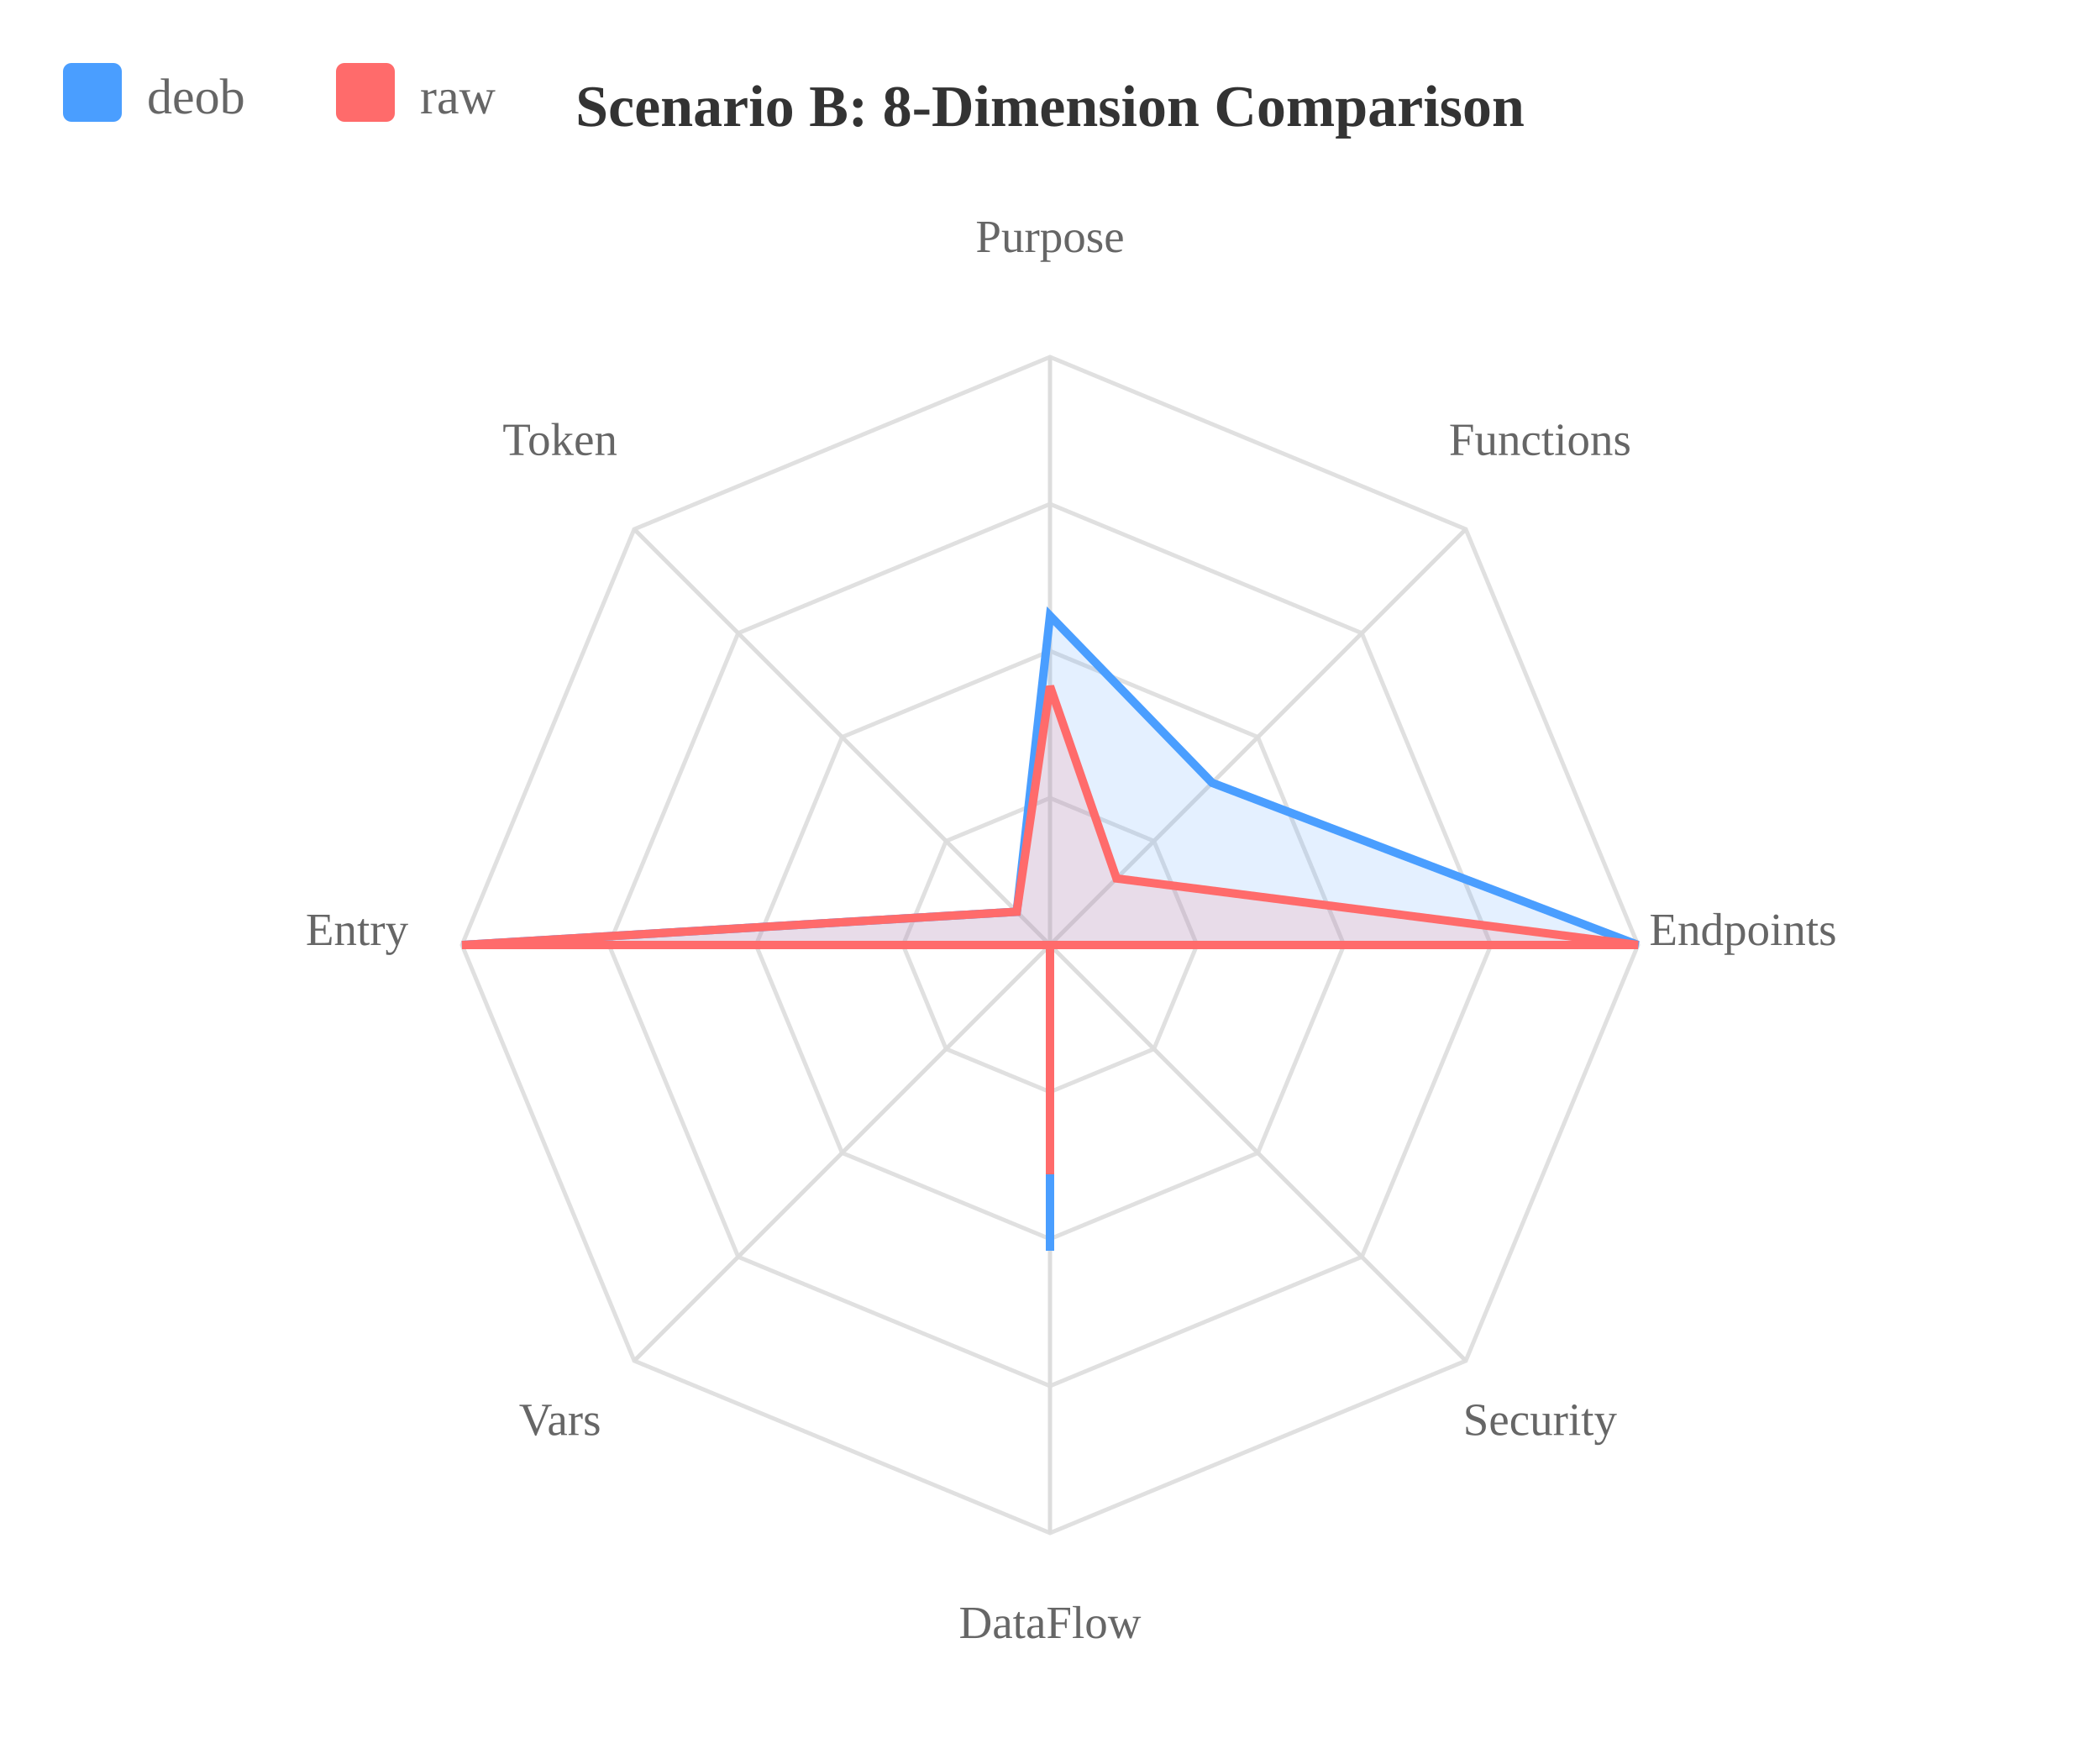
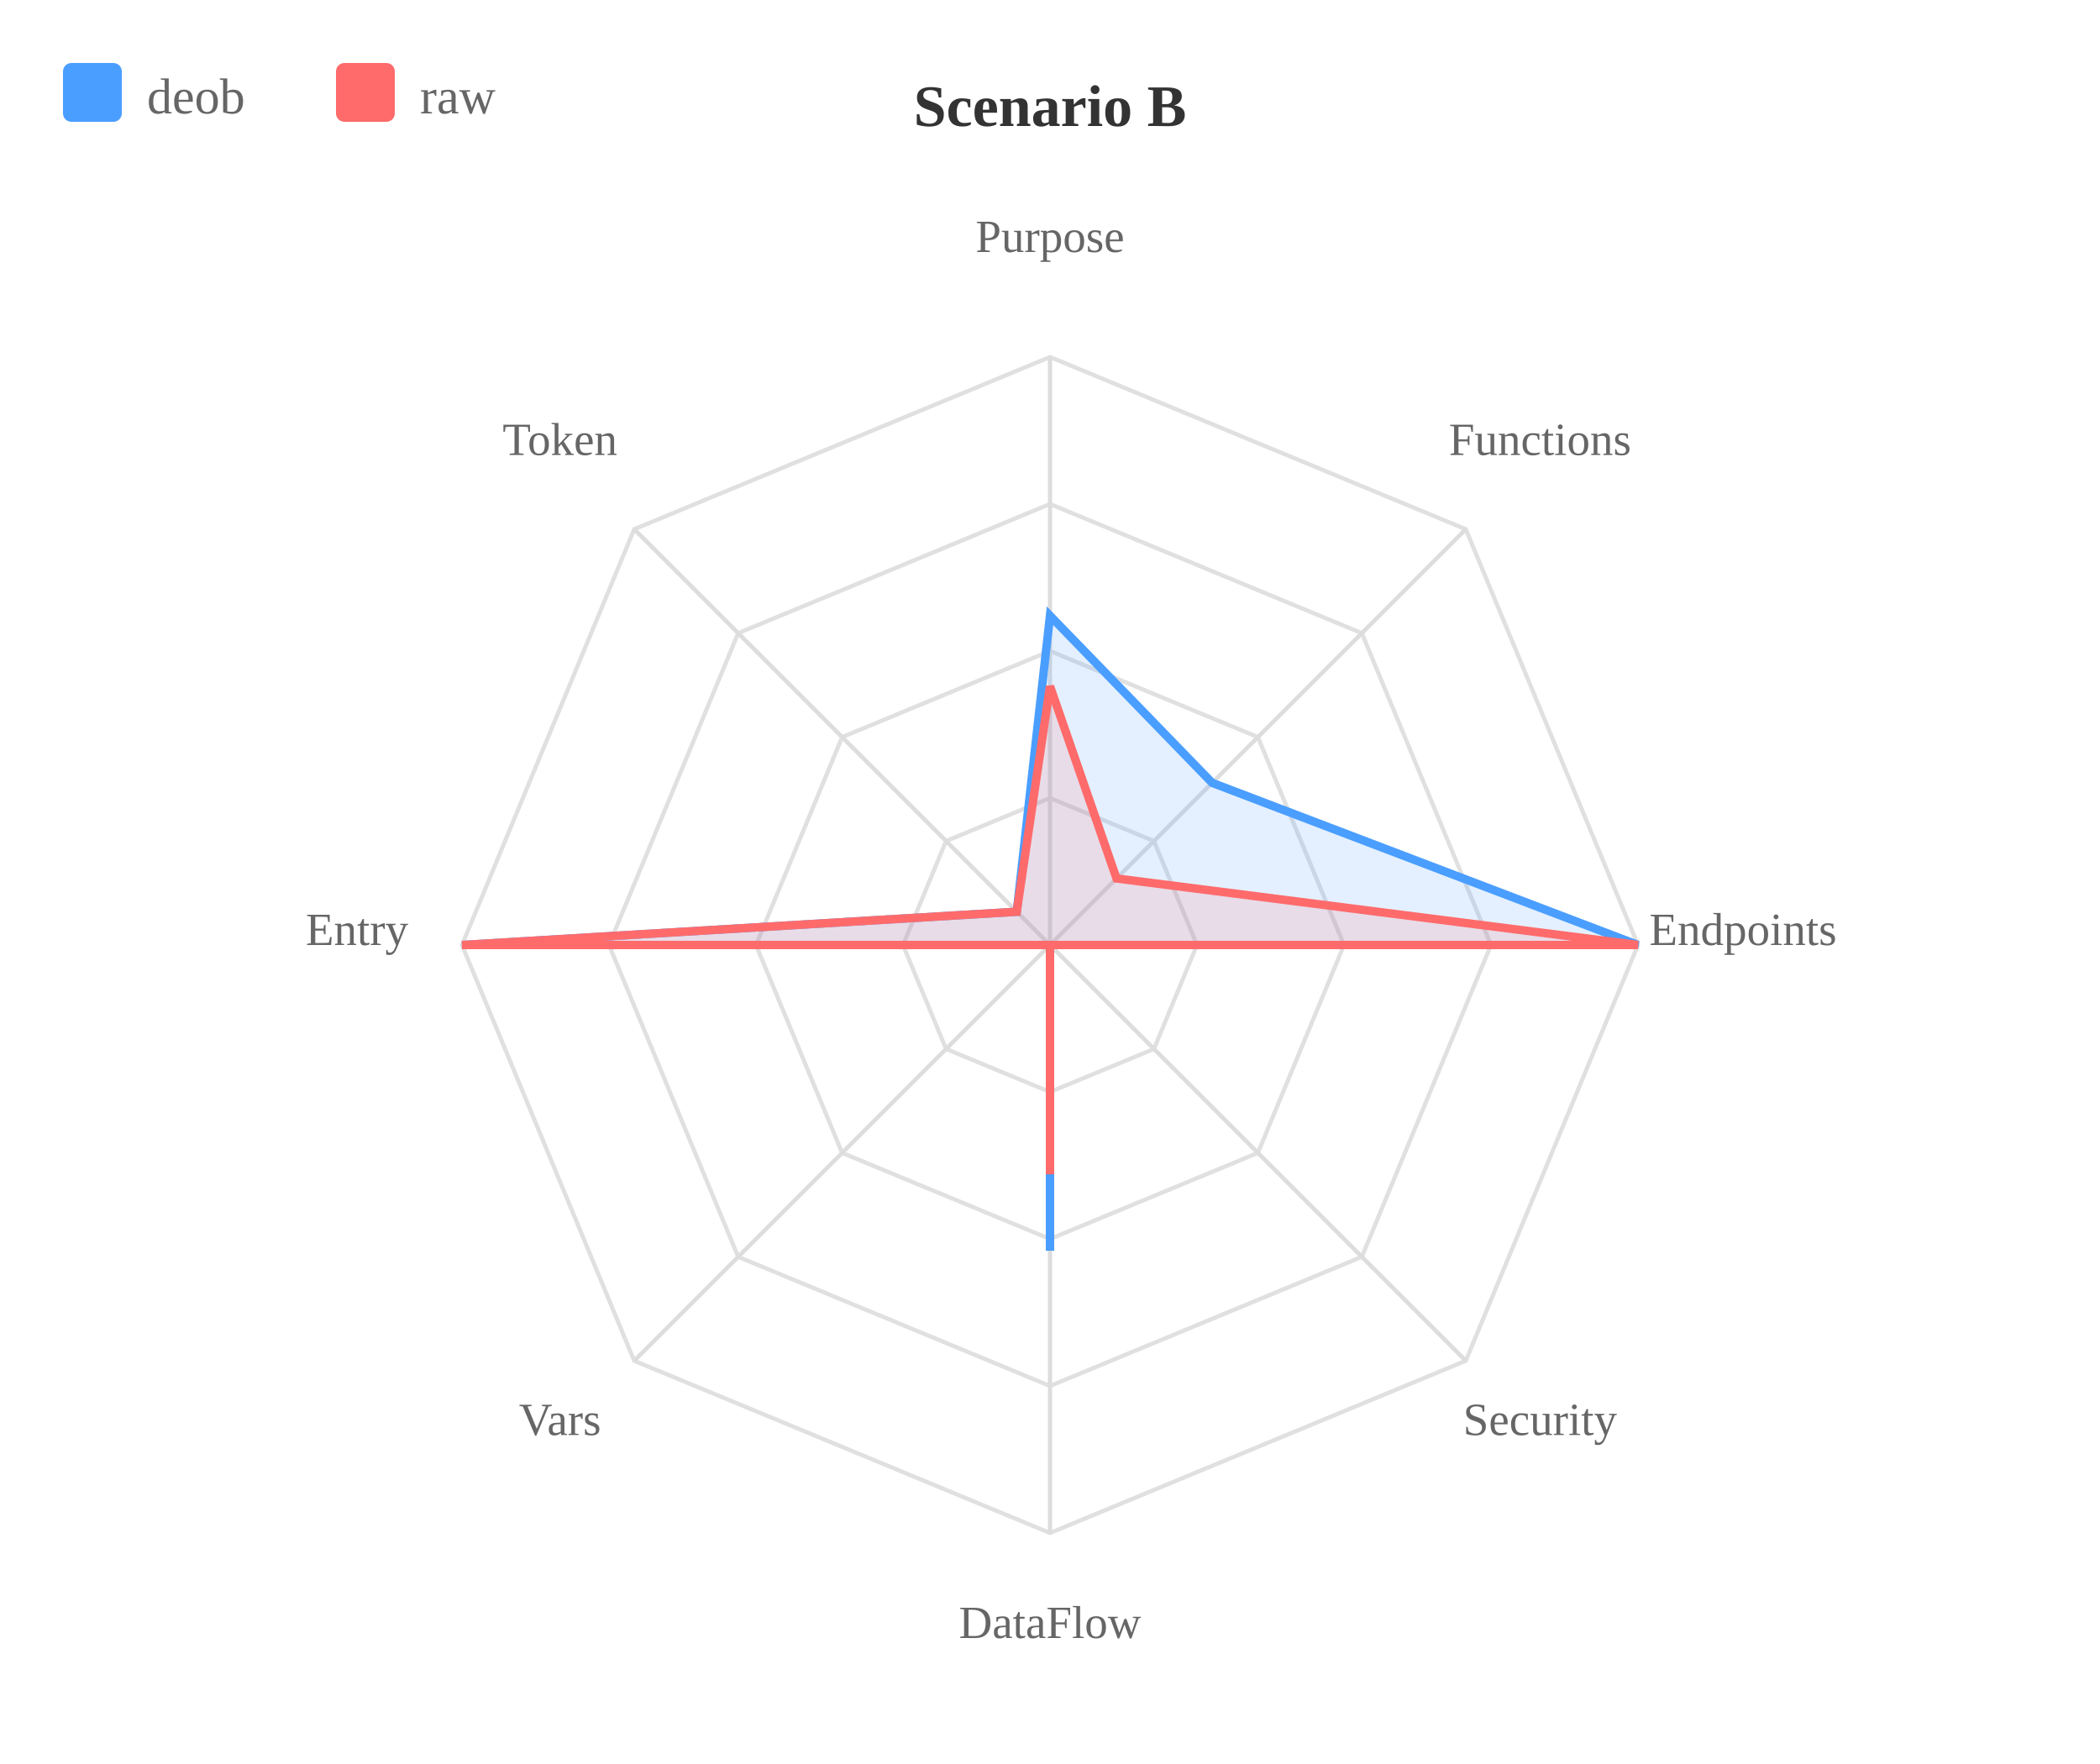
<svg xmlns="http://www.w3.org/2000/svg" width="500" height="420" viewBox="0 0 500 420">
-   <text x="250" y="30" text-anchor="middle" font-size="14" font-weight="bold" fill="#333">Scenario B: 8-Dimension Comparison</text>
+   <text x="250" y="30" text-anchor="middle" font-size="14" font-weight="bold" fill="#333">Scenario B</text>
  <polygon points="250,190 274.749,200.251 285,225 274.749,249.749 250,260 225.251,249.749 215,225 225.251,200.251 " fill="none" stroke="#e0e0e0" stroke-width="1" />
  <polygon points="250,155 299.497,175.503 320,225 299.497,274.497 250,295 200.503,274.497 180,225 200.503,175.503 " fill="none" stroke="#e0e0e0" stroke-width="1" />
  <polygon points="250,120 324.246,150.754 355,225 324.246,299.246 250,330 175.754,299.246 145,225 175.754,150.754 " fill="none" stroke="#e0e0e0" stroke-width="1" />
  <polygon points="250,85 348.995,126.005 390,225 348.995,323.995 250,365 151.005,323.995 110,225 151.005,126.005 " fill="none" stroke="#e0e0e0" stroke-width="1" />
  <line x1="250" y1="225" x2="250" y2="85" stroke="#ddd" />
  <text x="250" y="60" text-anchor="middle" font-size="11" fill="#666">Purpose</text>
  <line x1="250" y1="225" x2="348.995" y2="126.005" stroke="#ddd" />
  <text x="366.673" y="108.327" text-anchor="middle" font-size="11" fill="#666">Functions</text>
  <line x1="250" y1="225" x2="390" y2="225" stroke="#ddd" />
  <text x="415" y="225" text-anchor="middle" font-size="11" fill="#666">Endpoints</text>
  <line x1="250" y1="225" x2="348.995" y2="323.995" stroke="#ddd" />
  <text x="366.673" y="341.673" text-anchor="middle" font-size="11" fill="#666">Security</text>
  <line x1="250" y1="225" x2="250" y2="365" stroke="#ddd" />
  <text x="250" y="390" text-anchor="middle" font-size="11" fill="#666">DataFlow</text>
  <line x1="250" y1="225" x2="151.005" y2="323.995" stroke="#ddd" />
  <text x="133.327" y="341.673" text-anchor="middle" font-size="11" fill="#666">Vars</text>
  <line x1="250" y1="225" x2="110" y2="225" stroke="#ddd" />
  <text x="85" y="225" text-anchor="middle" font-size="11" fill="#666">Entry</text>
  <line x1="250" y1="225" x2="151.005" y2="126.005" stroke="#ddd" />
  <text x="133.327" y="108.327" text-anchor="middle" font-size="11" fill="#666">Token</text>
  <polygon points="250,146.6 288.608,186.392 390,225 250,225 250,297.8 250,225 110,225 242.08,217.08 " fill="#4a9eff" fill-opacity="0.15" stroke="#4a9eff" stroke-width="2" />
  <polygon points="250,163.4 265.839,209.161 390,225 250,225 250,279.6 250,225 110,225 242.08,217.08 " fill="#ff6b6b" fill-opacity="0.15" stroke="#ff6b6b" stroke-width="2" />
  <rect x="15" y="15" width="14" height="14" fill="#4a9eff" rx="2" />
  <text x="35" y="27" font-size="12" fill="#666">deob</text>
  <rect x="80" y="15" width="14" height="14" fill="#ff6b6b" rx="2" />
  <text x="100" y="27" font-size="12" fill="#666">raw</text>
</svg>
